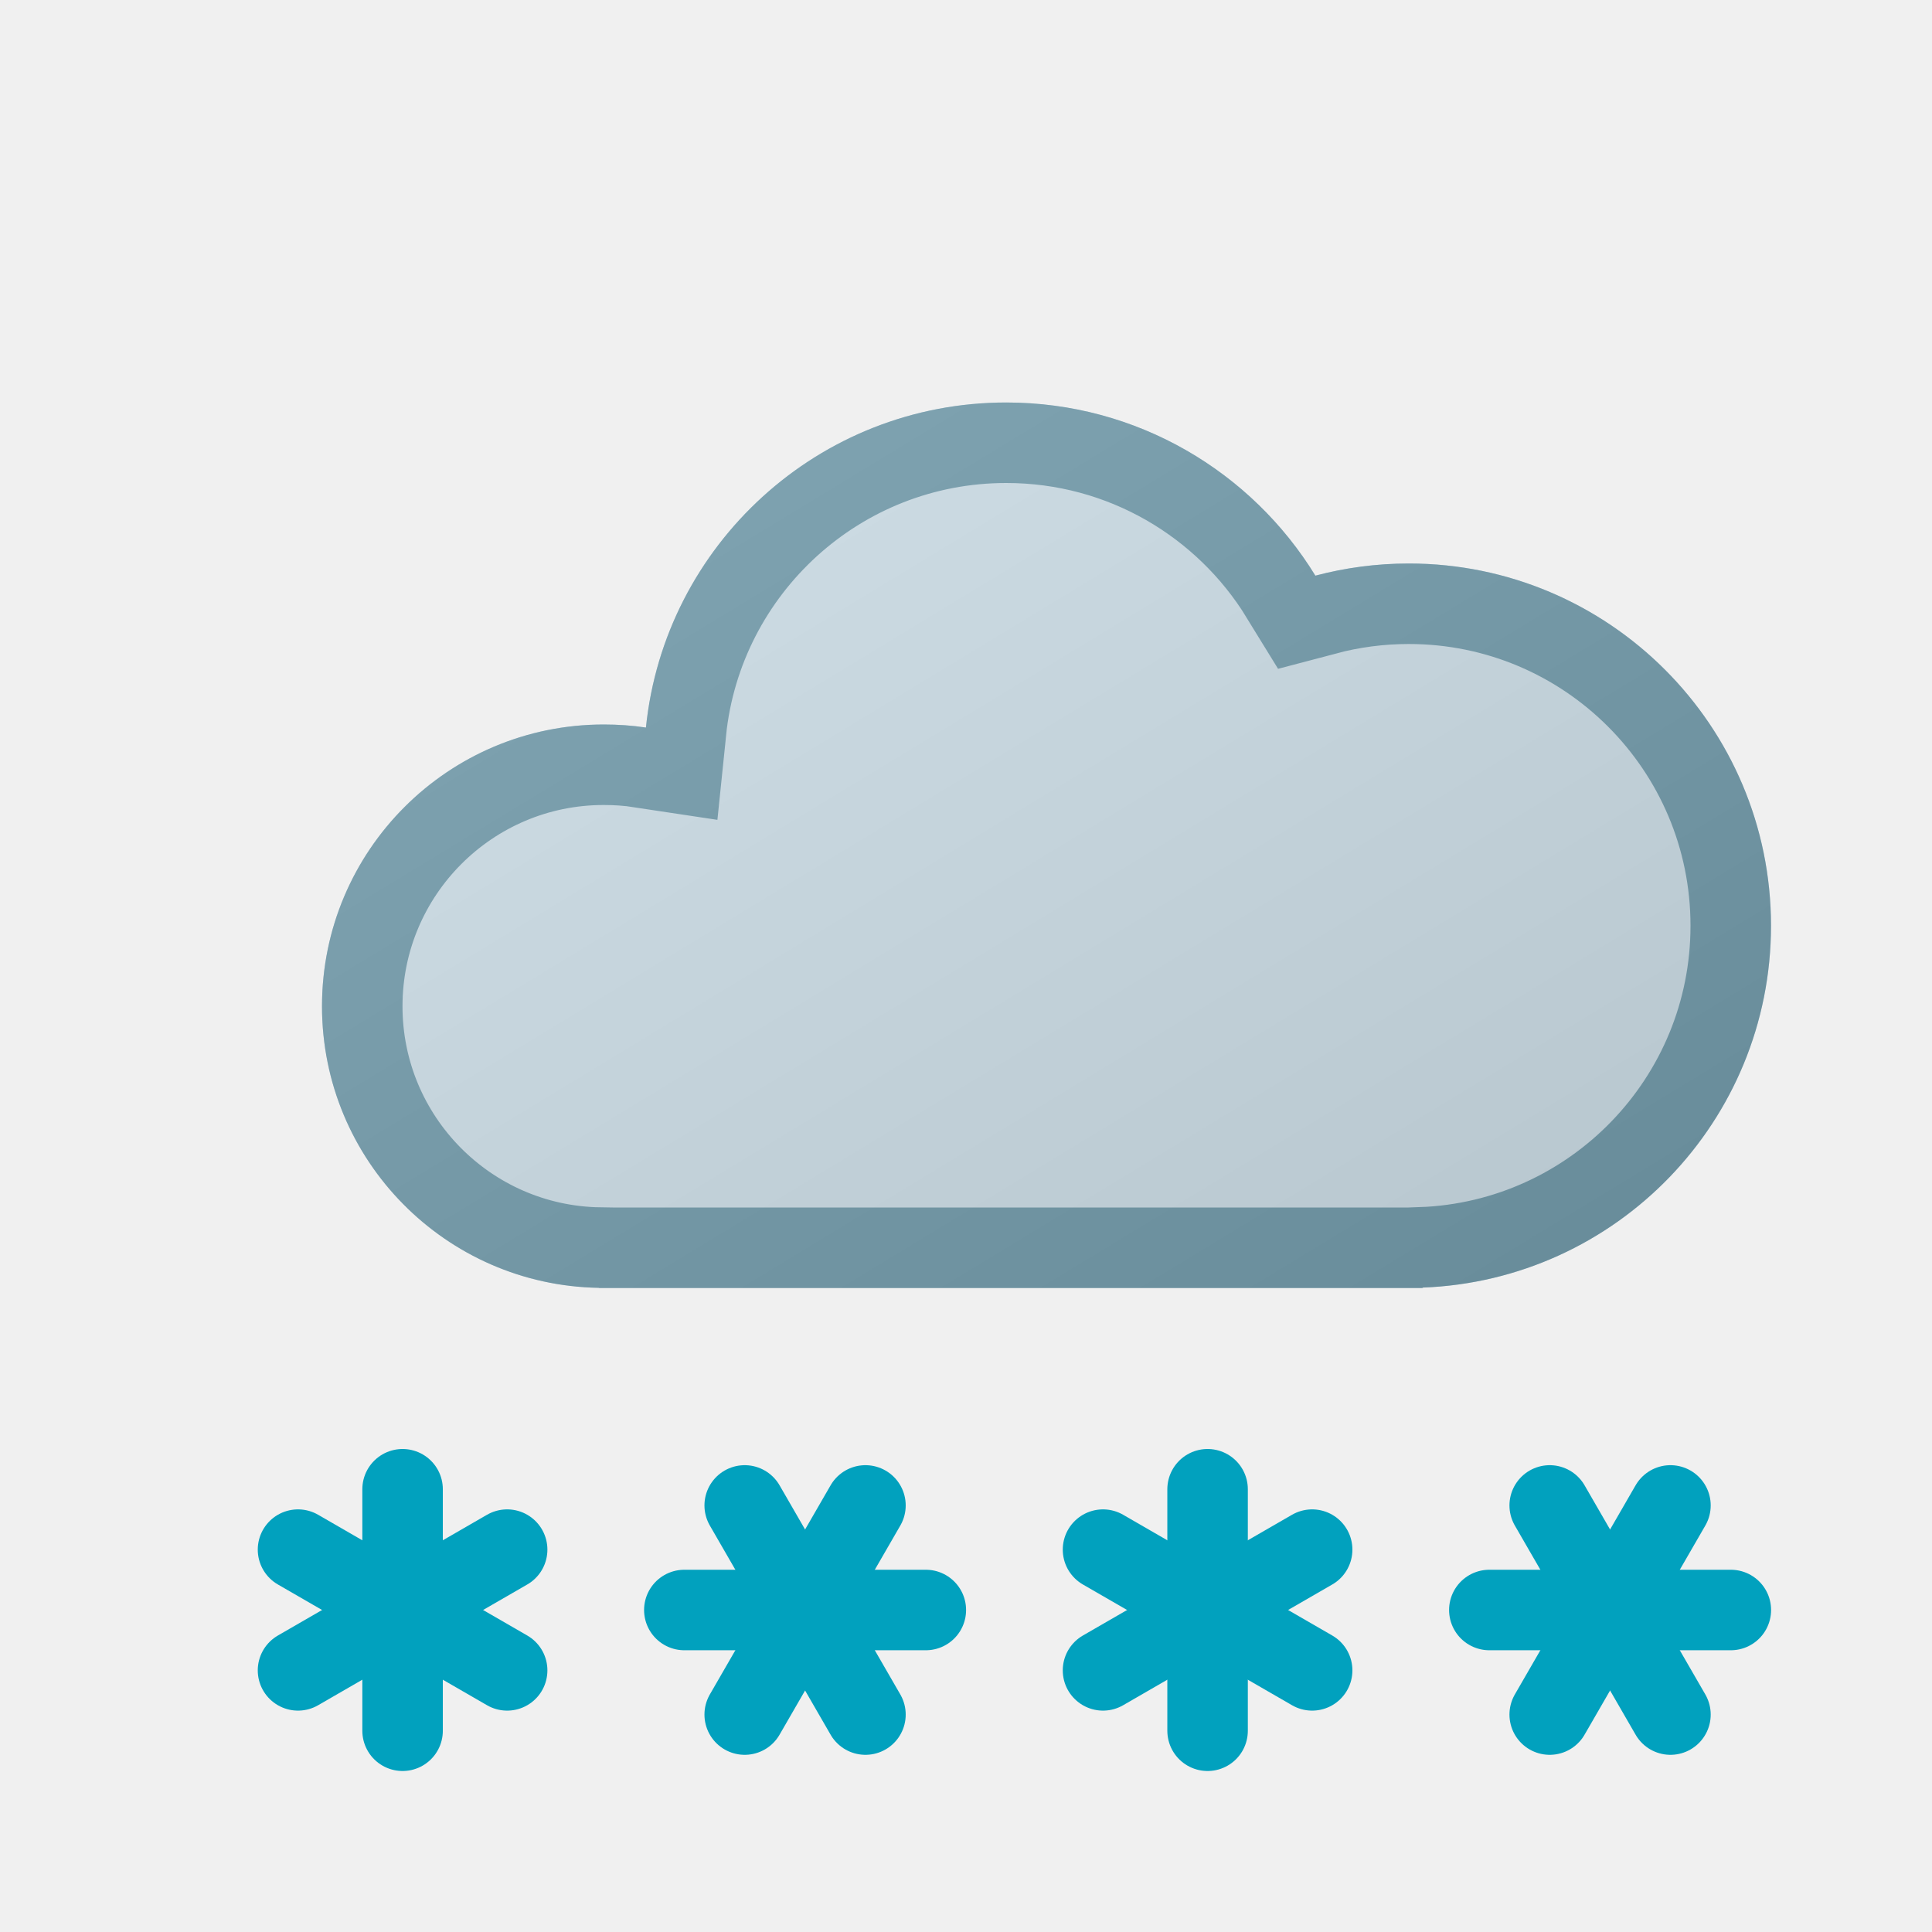
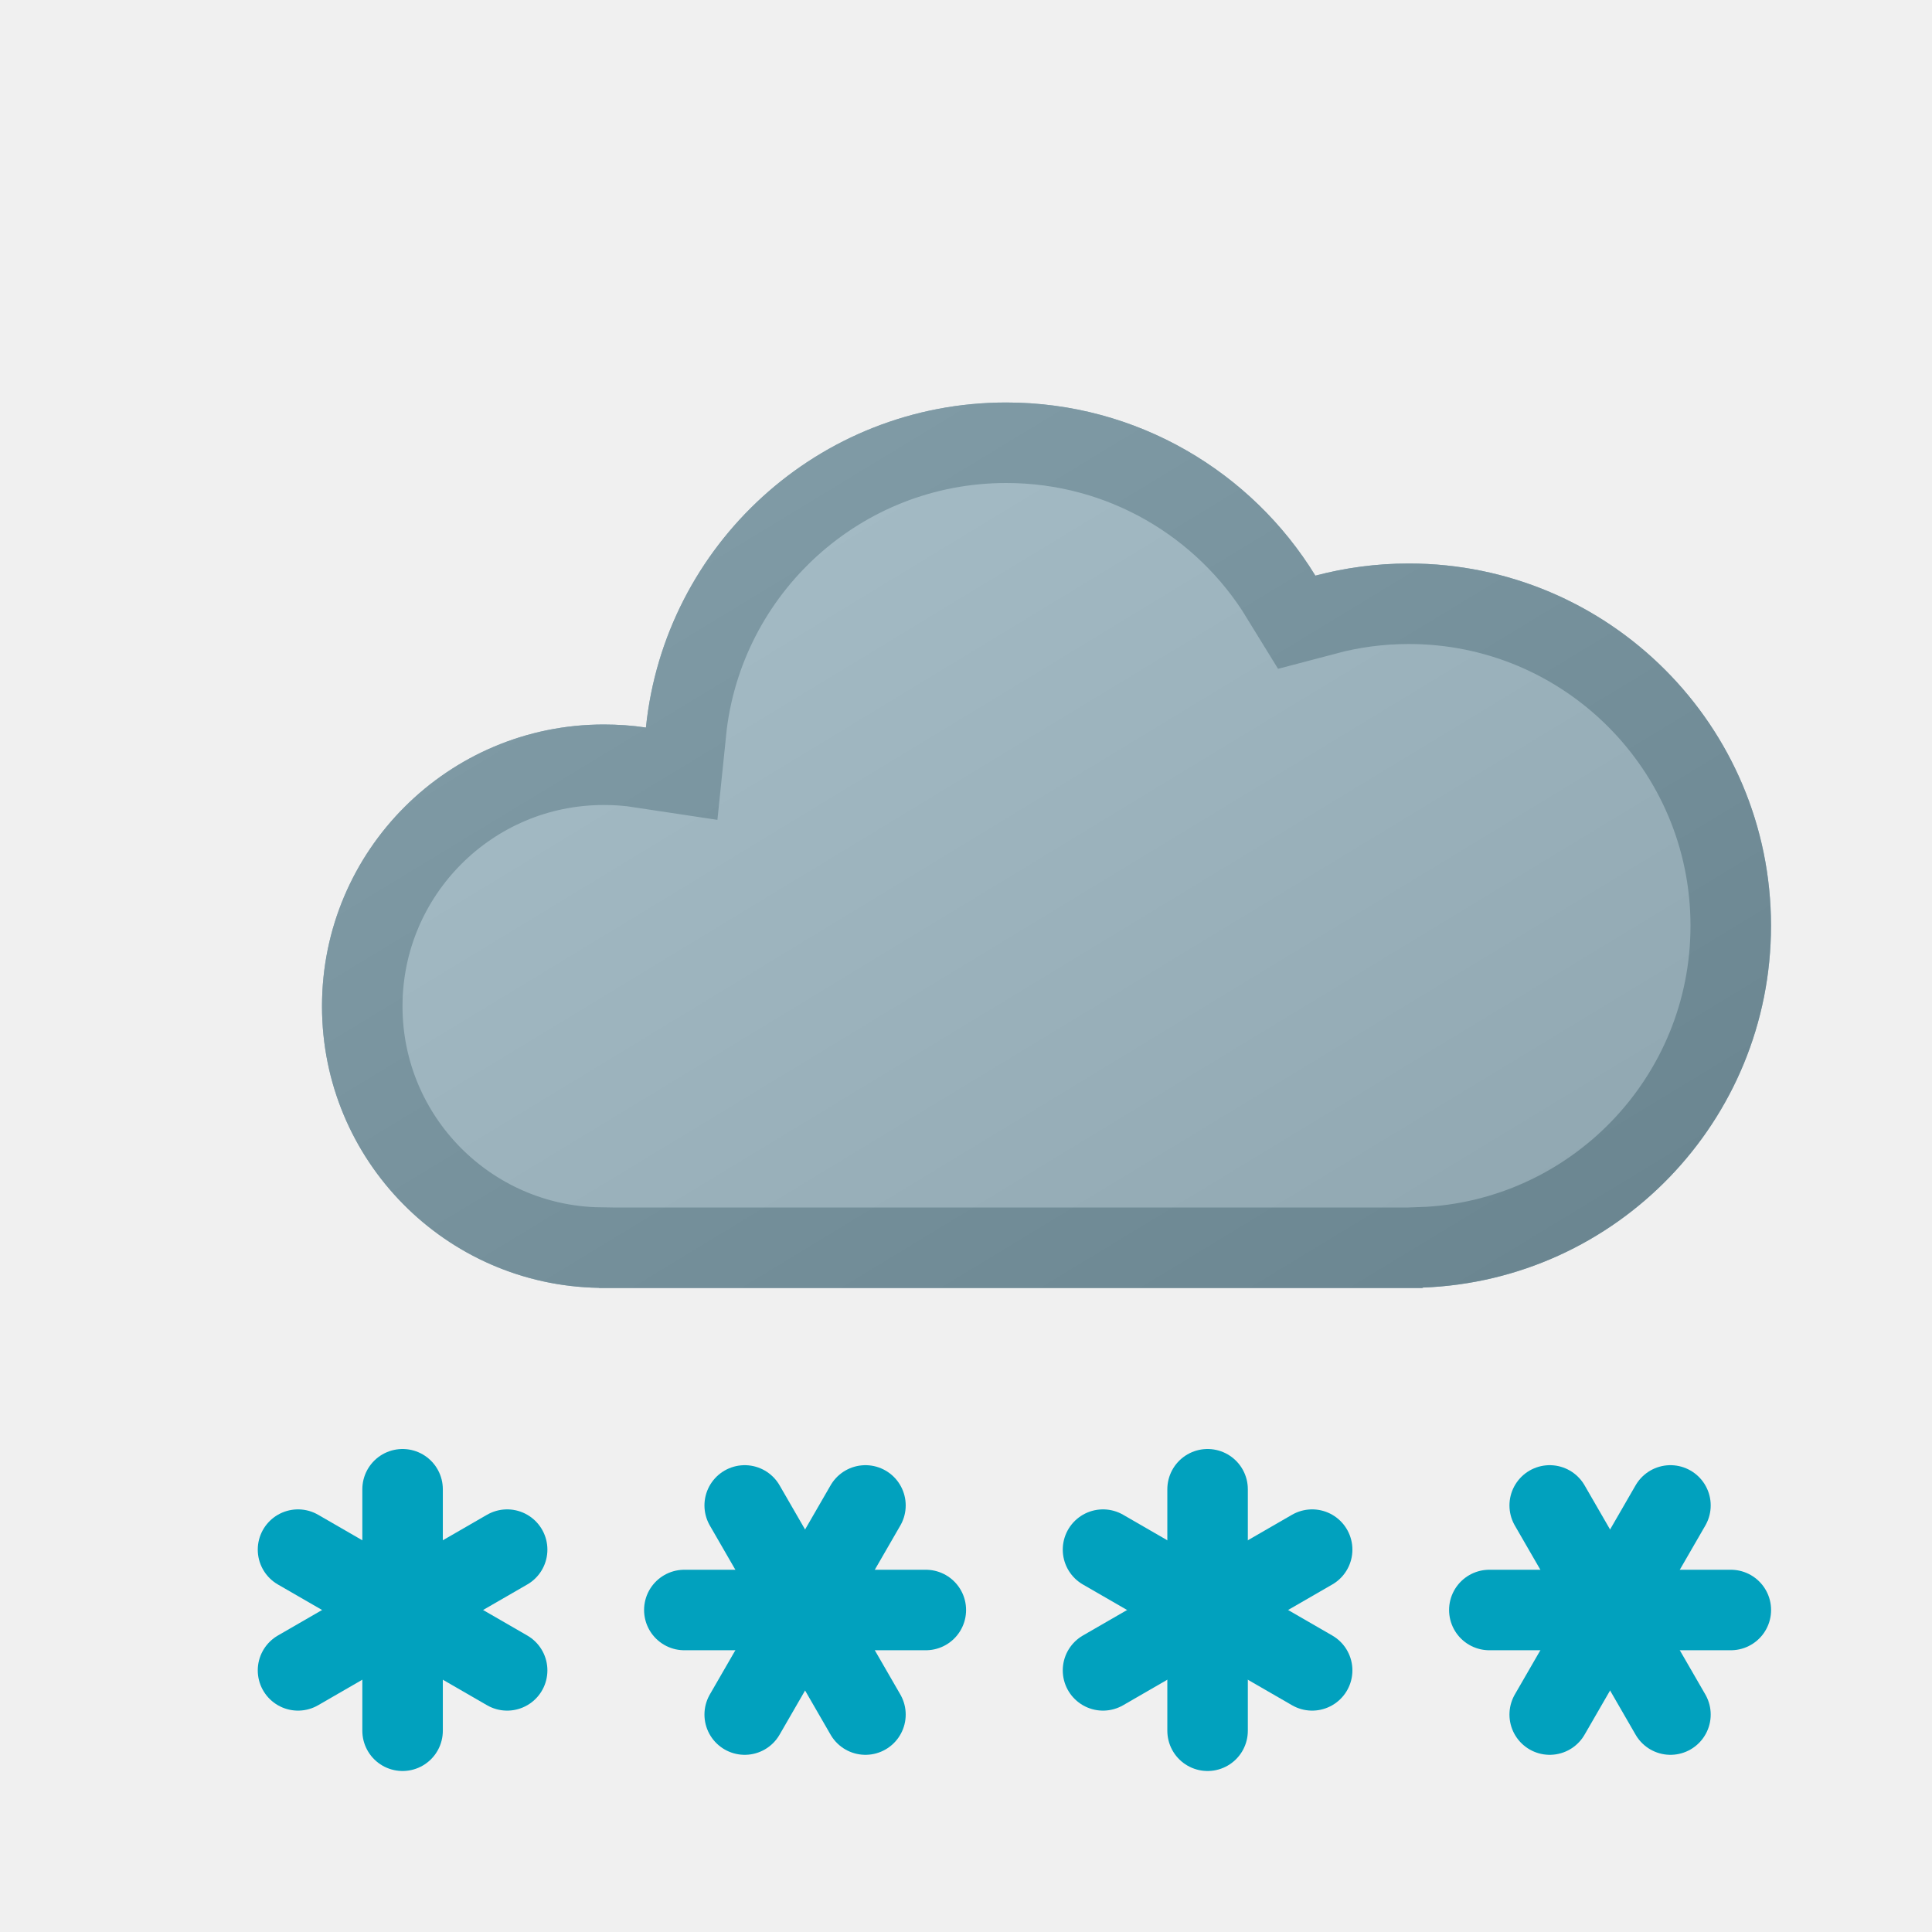
<svg xmlns="http://www.w3.org/2000/svg" xmlns:xlink="http://www.w3.org/1999/xlink" width="24" height="24" viewBox="0 0 24 24" fill="none">
-   <use xlink:href="#stroke0_1829_1566" fill="#CADAE3" />
+   <use xlink:href="#stroke0_1829_1566" fill="#9DB7C2" />
  <mask id="stroke1_1829_1566" fill="white">
    <use xlink:href="#stroke0_1829_1566" />
  </mask>
-   <path d="M12.5 5C10.171 5 8.256 6.77 8.024 9.038C7.853 9.012 7.678 9 7.5 9C5.567 9 4 10.567 4 12.5C4 14.413 5.535 15.967 7.441 15.998V16H17.672V15.995C20.078 15.905 22 13.928 22 11.5C22 9.015 19.985 7 17.5 7C17.099 7 16.71 7.053 16.34 7.151C15.549 5.861 14.125 5 12.5 5Z" stroke-width="2" stroke="#729AAA" mask="url(#stroke1_1829_1566)" />
+   <path d="M12.5 5C10.171 5 8.256 6.77 8.024 9.038C7.853 9.012 7.678 9 7.5 9C5.567 9 4 10.567 4 12.5C4 14.413 5.535 15.967 7.441 15.998V16H17.672V15.995C20.078 15.905 22 13.928 22 11.5C22 9.015 19.985 7 17.5 7C17.099 7 16.71 7.053 16.34 7.151C15.549 5.861 14.125 5 12.5 5Z" stroke-width="2" stroke="#74929E" mask="url(#stroke1_1829_1566)" />
  <mask id="mask0_1829_1566" style="mask-type:alpha" maskUnits="userSpaceOnUse" x="4" y="5" width="18" height="11">
    <path d="M12.5 5C10.171 5 8.256 6.77 8.024 9.038C7.853 9.012 7.678 9 7.5 9C5.567 9 4 10.567 4 12.5C4 14.413 5.535 15.967 7.441 15.998V16H17.672V15.995C20.078 15.905 22 13.928 22 11.5C22 9.015 19.985 7 17.5 7C17.099 7 16.71 7.053 16.34 7.151C15.549 5.861 14.125 5 12.5 5Z" fill="#D9D9D9" />
  </mask>
  <g mask="url(#mask0_1829_1566)">
    <circle opacity="0.1" cx="13" cy="8" r="11" fill="url(#paint0_linear_1829_1566)" />
  </g>
  <path d="M13.702 20.75L16.3 19.25" stroke-linecap="round" stroke="#01A1BE" />
  <path d="M13.702 19.25L16.3 20.75" stroke-linecap="round" stroke="#01A1BE" />
  <path d="M15.001 18.5V21.5" stroke-linecap="round" stroke="#01A1BE" />
  <path d="M19.251 21.299L20.751 18.701" stroke-linecap="round" stroke="#01A1BE" />
  <path d="M18.501 20H21.501" stroke-linecap="round" stroke="#01A1BE" />
  <path d="M19.251 18.701L20.751 21.299" stroke-linecap="round" stroke="#01A1BE" />
  <path d="M9.251 21.299L10.751 18.701" stroke-linecap="round" stroke="#01A1BE" />
  <path d="M8.501 20H11.501" stroke-linecap="round" stroke="#01A1BE" />
  <path d="M9.251 18.701L10.751 21.299" stroke-linecap="round" stroke="#01A1BE" />
  <path d="M3.702 20.75L6.3 19.25" stroke-linecap="round" stroke="#01A1BE" />
  <path d="M3.702 19.25L6.3 20.75" stroke-linecap="round" stroke="#01A1BE" />
  <path d="M5.001 18.5V21.5" stroke-linecap="round" stroke="#01A1BE" />
  <defs>
    <linearGradient id="paint0_linear_1829_1566" x1="19.5" y1="17" x2="11" y2="3" gradientUnits="userSpaceOnUse">
      <stop />
      <stop offset="1" stop-color="white" />
    </linearGradient>
    <path id="stroke0_1829_1566" d="M12.5 5C10.171 5 8.256 6.77 8.024 9.038C7.853 9.012 7.678 9 7.5 9C5.567 9 4 10.567 4 12.5C4 14.413 5.535 15.967 7.441 15.998V16H17.672V15.995C20.078 15.905 22 13.928 22 11.5C22 9.015 19.985 7 17.5 7C17.099 7 16.71 7.053 16.34 7.151C15.549 5.861 14.125 5 12.5 5Z" />
  </defs>
</svg>
